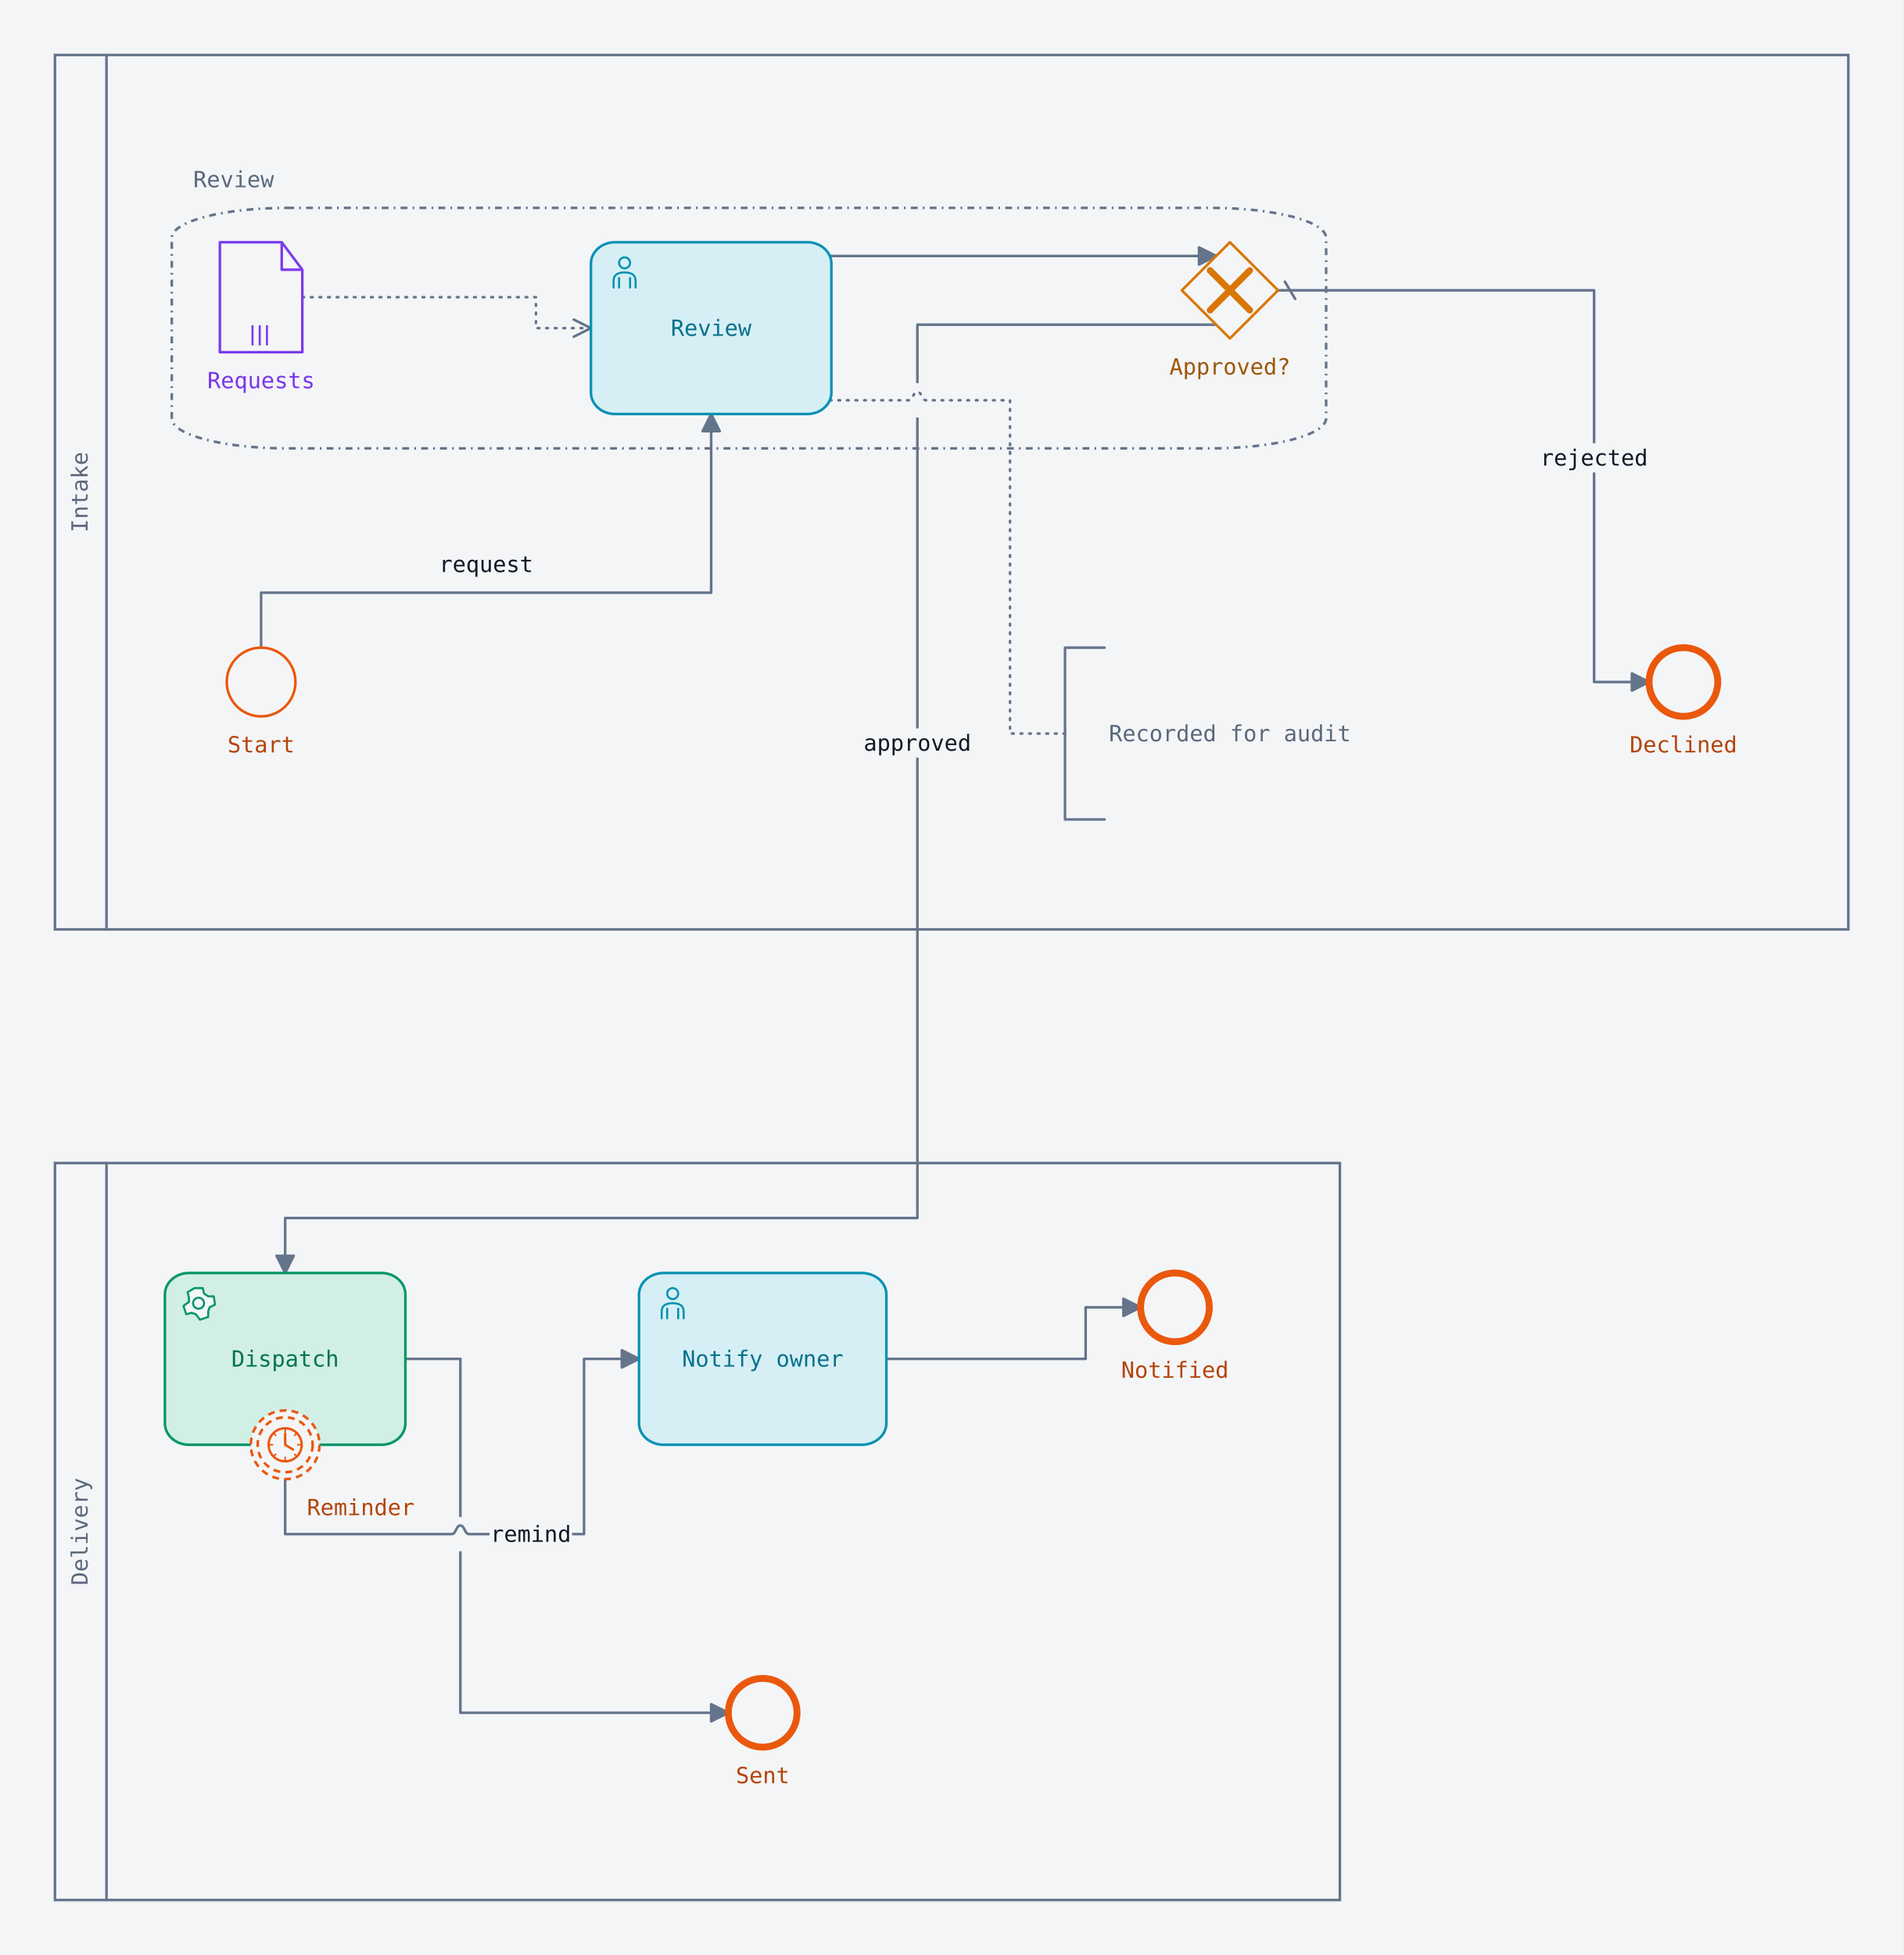
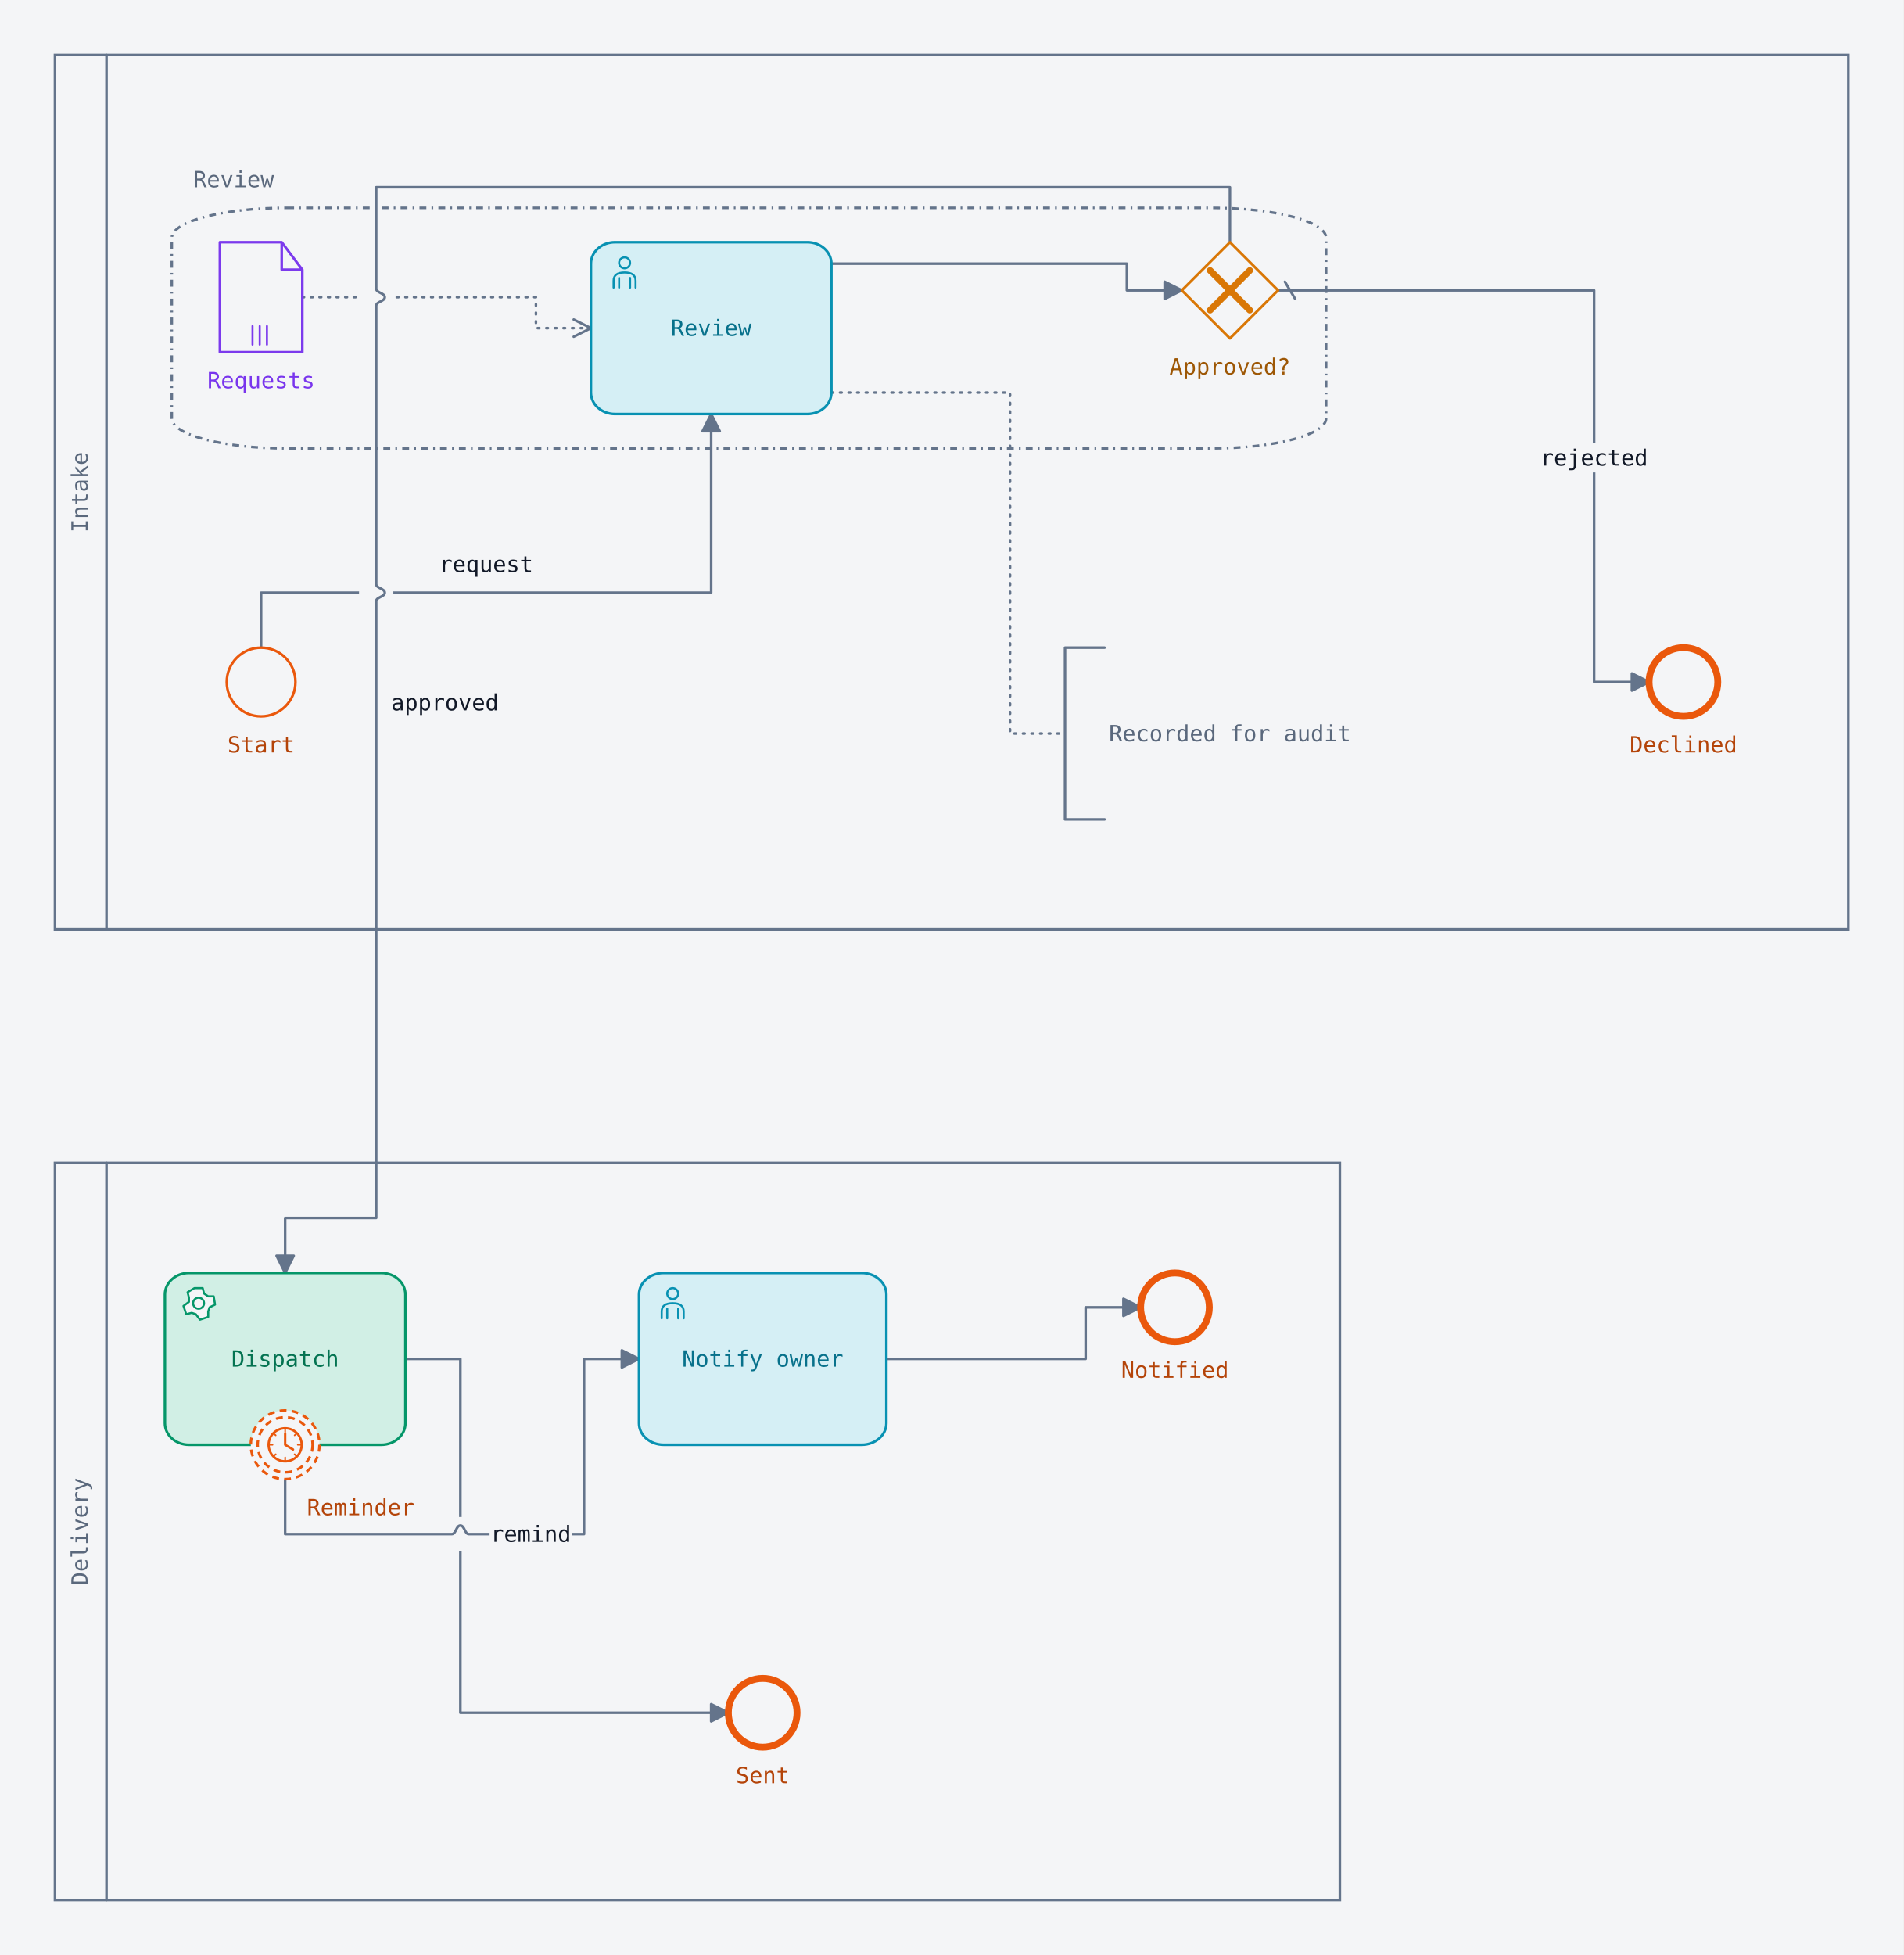
- <svg xmlns="http://www.w3.org/2000/svg" viewBox="0 0 1108 1138" width="1108" height="1138" role="img" data-diagram="bpmn" data-connector-options="{&#10;  style: None,&#10;  crossing: Bridge,&#10;  minimum_approach: 24,&#10;  corner_radius: 8,&#10;  bridge_radius: 5,&#10;  style_supplied_bpmn: false,&#10;  limits: {&#10;    candidates: 2000000,&#10;    subdivisions: 200000,&#10;    segments: 100000,&#10;    crossings: 10000,&#10;    output_units: 16777216,&#10;  },&#10;}" id="bpmn-2b51ddb92a4b5ff7-diagram">
+ <svg xmlns="http://www.w3.org/2000/svg" viewBox="0 0 1108 1138" width="1108" height="1138" role="img" data-diagram="bpmn" data-connector-options="{&#10;  style: None,&#10;  crossing: Bridge,&#10;  minimum_approach: 24,&#10;  corner_radius: 8,&#10;  bridge_radius: 5,&#10;  style_supplied_bpmn: false,&#10;  limits: {&#10;    candidates: 2000000,&#10;    subdivisions: 200000,&#10;    segments: 100000,&#10;    crossings: 10000,&#10;    output_units: 16777216,&#10;  },&#10;}" id="bpmn-d46465fae896f133-diagram">
  <defs>
-     <marker id="bpmn-2b51ddb92a4b5ff7-sequence-head" viewBox="-12 -7 28 14" refX="0" refY="0" markerWidth="28" markerHeight="14" markerUnits="userSpaceOnUse" orient="auto-start-reverse">
+     <marker id="bpmn-d46465fae896f133-sequence-head" viewBox="-12 -7 28 14" refX="0" refY="0" markerWidth="28" markerHeight="14" markerUnits="userSpaceOnUse" orient="auto-start-reverse">
      <path d="M-10 -5 L0 0 L-10 5 Z" fill="#64748b" stroke="#64748b" stroke-width="1.5" stroke-linejoin="round" stroke-linecap="round" />
    </marker>
-     <marker id="bpmn-2b51ddb92a4b5ff7-open-head" viewBox="-12 -7 28 14" refX="0" refY="0" markerWidth="28" markerHeight="14" markerUnits="userSpaceOnUse" orient="auto-start-reverse">
+     <marker id="bpmn-d46465fae896f133-open-head" viewBox="-12 -7 28 14" refX="0" refY="0" markerWidth="28" markerHeight="14" markerUnits="userSpaceOnUse" orient="auto-start-reverse">
      <path d="M-10 -5 L0 0 L-10 5" fill="none" stroke="#64748b" stroke-width="1.5" stroke-linejoin="round" stroke-linecap="round" />
    </marker>
-     <marker id="bpmn-2b51ddb92a4b5ff7-message-tail" viewBox="-12 -7 28 14" refX="0" refY="0" markerWidth="28" markerHeight="14" markerUnits="userSpaceOnUse" orient="auto-start-reverse">
+     <marker id="bpmn-d46465fae896f133-message-tail" viewBox="-12 -7 28 14" refX="0" refY="0" markerWidth="28" markerHeight="14" markerUnits="userSpaceOnUse" orient="auto-start-reverse">
      <circle cx="0" cy="0" r="3.5" fill="#f4f5f7" stroke="#64748b" stroke-width="1.5" />
    </marker>
-     <marker id="bpmn-2b51ddb92a4b5ff7-condition-tail" viewBox="-12 -7 28 14" refX="0" refY="0" markerWidth="28" markerHeight="14" markerUnits="userSpaceOnUse" orient="auto">
+     <marker id="bpmn-d46465fae896f133-condition-tail" viewBox="-12 -7 28 14" refX="0" refY="0" markerWidth="28" markerHeight="14" markerUnits="userSpaceOnUse" orient="auto">
      <path d="M0 0 L6 -4 L12 0 L6 4 Z" fill="#f4f5f7" stroke="#64748b" stroke-width="1.5" stroke-linejoin="round" stroke-linecap="round" />
    </marker>
-     <marker id="bpmn-2b51ddb92a4b5ff7-default-tail" viewBox="-12 -7 28 14" refX="0" refY="0" markerWidth="28" markerHeight="14" markerUnits="userSpaceOnUse" orient="auto">
+     <marker id="bpmn-d46465fae896f133-default-tail" viewBox="-12 -7 28 14" refX="0" refY="0" markerWidth="28" markerHeight="14" markerUnits="userSpaceOnUse" orient="auto">
      <path d="M4 -5 L10 5" fill="none" stroke="#64748b" stroke-width="1.5" stroke-linejoin="round" stroke-linecap="round" />
    </marker>
  </defs>
  <rect class="bg" x="0" y="0" width="1108" height="1138" fill="#f4f5f7" />
  <g transform="translate(-32 -32)" class="bpmn-viewport">
    <g class="bpmn-backgrounds">
-       <g data-id="Intake" data-source-id="Intake" data-source-path="0/1/0/0" id="bpmn-2b51ddb92a4b5ff7-node-0" class="bpmn-shape" data-kind="lane" data-expanded="false" data-black-box="false" data-events="">
+       <g data-id="Intake" data-source-id="Intake" data-source-path="0/1/0/0" id="bpmn-d46465fae896f133-node-0" class="bpmn-shape" data-kind="lane" data-expanded="false" data-black-box="false" data-events="">
        <rect class="bpmn-bounds" x="64" y="64" width="1044" height="509" fill="none" stroke="none" pointer-events="none" aria-hidden="true" />
        <g transform="translate(64 64) scale(1044 509)" aria-hidden="true">
          <g transform="scale(0.01 0.0125)">
            <rect x="0" y="0" width="100" height="80" rx="0" fill="#f4f5f7" stroke="#64748b" stroke-width="1.5" vector-effect="non-scaling-stroke" />
          </g>
        </g>
        <g transform="translate(64 64)" class="bpmn-markers">
          <path d="M30 0 V509" fill="none" stroke="#64748b" stroke-width="1.5" stroke-linejoin="round" stroke-linecap="round" />
        </g>
      </g>
-       <g data-id="Dispatch" data-source-id="Dispatch" data-source-path="0/1/0/1" id="bpmn-2b51ddb92a4b5ff7-node-1" class="bpmn-shape" data-kind="lane" data-expanded="false" data-black-box="false" data-events="">
+       <g data-id="Dispatch" data-source-id="Dispatch" data-source-path="0/1/0/1" id="bpmn-d46465fae896f133-node-1" class="bpmn-shape" data-kind="lane" data-expanded="false" data-black-box="false" data-events="">
        <rect class="bpmn-bounds" x="64" y="709" width="748" height="429" fill="none" stroke="none" pointer-events="none" aria-hidden="true" />
        <g transform="translate(64 709) scale(748 429)" aria-hidden="true">
          <g transform="scale(0.01 0.0125)">
            <rect x="0" y="0" width="100" height="80" rx="0" fill="#f4f5f7" stroke="#64748b" stroke-width="1.5" vector-effect="non-scaling-stroke" />
          </g>
        </g>
        <g transform="translate(64 709)" class="bpmn-markers">
          <path d="M30 0 V429" fill="none" stroke="#64748b" stroke-width="1.5" stroke-linejoin="round" stroke-linecap="round" />
        </g>
      </g>
-       <g data-id="ReviewGroup" data-source-id="ReviewGroup" data-source-path="0/1/19" id="bpmn-2b51ddb92a4b5ff7-node-12" class="bpmn-shape" data-kind="group" data-expanded="false" data-black-box="false" data-events="">
+       <g data-id="ReviewGroup" data-source-id="ReviewGroup" data-source-path="0/1/19" id="bpmn-d46465fae896f133-node-12" class="bpmn-shape" data-kind="group" data-expanded="false" data-black-box="false" data-events="">
        <rect class="bpmn-bounds" x="132" y="153" width="672" height="140" fill="none" stroke="none" pointer-events="none" aria-hidden="true" />
        <g transform="translate(132 153) scale(672 140)" aria-hidden="true">
          <g transform="scale(0.01 0.0125)">
            <rect x="0" y="0" width="100" height="80" rx="10" fill="none" stroke="#64748b" stroke-width="1.5" stroke-dasharray="4 3 1 3" vector-effect="non-scaling-stroke" />
          </g>
        </g>
        <g transform="translate(132 153)" class="bpmn-markers" />
      </g>
    </g>
    <g class="bpmn-connections">
-       <g data-id="ReadRequest" data-source-id="ReadRequest" data-source-path="0/1/2/2" id="bpmn-2b51ddb92a4b5ff7-flow-0" class="bpmn-flow" data-kind="dataInputAssociation" data-from="Requests" data-to="Review">
-         <path class="bpmn-connector" d="M208 205 L344 205 L344 223 L376 223" fill="none" stroke="#64748b" stroke-width="1.5" stroke-linejoin="round" stroke-dasharray="1 4" stroke-linecap="round" marker-end="url(#bpmn-2b51ddb92a4b5ff7-open-head)" data-connector-id="ReadRequest" data-connector-source="Requests" data-connector-target="Review" data-connector-route="M208 205 L344 205 L344 223 L376 223" data-connector-key="0" />
-       </g>
-       <g data-id="Receive" data-source-id="Receive" data-source-path="0/1/12" id="bpmn-2b51ddb92a4b5ff7-flow-1" class="bpmn-flow" data-kind="sequenceFlow" data-from="Start" data-to="Review">
-         <path class="bpmn-connector" d="M184 409 L184 377 L446 377 L446 273" fill="none" stroke="#64748b" stroke-width="1.5" stroke-linejoin="round" marker-end="url(#bpmn-2b51ddb92a4b5ff7-sequence-head)" data-connector-id="Receive" data-connector-source="Start" data-connector-target="Review" data-connector-route="M184 409 L184 377 L446 377 L446 273" data-connector-key="1" />
-       </g>
-       <g data-id="Check" data-source-id="Check" data-source-path="0/1/13" id="bpmn-2b51ddb92a4b5ff7-flow-2" class="bpmn-flow" data-kind="sequenceFlow" data-from="Review" data-to="Decision">
-         <path class="bpmn-connector" d="M515.061 181 L740 181" fill="none" stroke="#64748b" stroke-width="1.5" stroke-linejoin="round" marker-end="url(#bpmn-2b51ddb92a4b5ff7-sequence-head)" data-connector-id="Check" data-connector-source="Review" data-connector-target="Decision" data-connector-route="M515.061 181 L740 181" data-connector-key="2" />
-       </g>
-       <g data-id="Accept" data-source-id="Accept" data-source-path="0/1/14" id="bpmn-2b51ddb92a4b5ff7-flow-3" class="bpmn-flow" data-kind="sequenceFlow" data-from="Decision" data-to="Send" data-condition="approved">
-         <path class="bpmn-connector" d="M740 221 L566.061 221 L566.061 741 L198 741 L198 773" fill="none" stroke="#64748b" stroke-width="1.5" stroke-linejoin="round" marker-end="url(#bpmn-2b51ddb92a4b5ff7-sequence-head)" data-connector-id="Accept" data-connector-source="Decision" data-connector-target="Send" data-connector-route="M740 221 L566.061 221 L566.061 741 L198 741 L198 773" data-connector-key="3" mask="url(#bpmn-2b51ddb92a4b5ff7-connector-underpass-3)" />
-       </g>
-       <g data-id="Reject" data-source-id="Reject" data-source-path="0/1/15" id="bpmn-2b51ddb92a4b5ff7-flow-4" class="bpmn-flow" data-kind="sequenceFlow" data-from="Decision" data-to="Declined">
-         <path class="bpmn-connector" d="M776 201 L960 201 L960 429 L992 429" fill="none" stroke="#64748b" stroke-width="1.5" stroke-linejoin="round" marker-end="url(#bpmn-2b51ddb92a4b5ff7-sequence-head)" marker-start="url(#bpmn-2b51ddb92a4b5ff7-default-tail)" data-connector-id="Reject" data-connector-source="Decision" data-connector-target="Declined" data-connector-route="M776 201 L960 201 L960 429 L992 429" data-connector-key="4" />
-       </g>
-       <g data-id="Deliver" data-source-id="Deliver" data-source-path="0/1/16" id="bpmn-2b51ddb92a4b5ff7-flow-5" class="bpmn-flow" data-kind="sequenceFlow" data-from="Send" data-to="Sent">
-         <path class="bpmn-connector" d="M268 823 L300 823 L300 1029 L456 1029" fill="none" stroke="#64748b" stroke-width="1.5" stroke-linejoin="round" marker-end="url(#bpmn-2b51ddb92a4b5ff7-sequence-head)" data-connector-id="Deliver" data-connector-source="Send" data-connector-target="Sent" data-connector-route="M268 823 L300 823 L300 1029 L456 1029" data-connector-key="5" mask="url(#bpmn-2b51ddb92a4b5ff7-connector-underpass-5)" />
-       </g>
-       <g data-id="Remind" data-source-id="Remind" data-source-path="0/1/17" id="bpmn-2b51ddb92a4b5ff7-flow-6" class="bpmn-flow" data-kind="sequenceFlow" data-from="Reminder" data-to="Notify">
-         <path class="bpmn-connector" d="M198 893 L198 925 L295 925 C297.5 925 297.5 920 300 920 C302.5 920 302.5 925 305 925 L372 925 L372 823 L404 823" fill="none" stroke="#64748b" stroke-width="1.5" stroke-linejoin="round" marker-end="url(#bpmn-2b51ddb92a4b5ff7-sequence-head)" data-connector-id="Remind" data-connector-source="Reminder" data-connector-target="Notify" data-connector-route="M198 893 L198 925 L372 925 L372 823 L404 823" data-connector-key="6" />
-       </g>
-       <g data-id="FinishNotice" data-source-id="FinishNotice" data-source-path="0/1/18" id="bpmn-2b51ddb92a4b5ff7-flow-7" class="bpmn-flow" data-kind="sequenceFlow" data-from="Notify" data-to="Notified">
-         <path class="bpmn-connector" d="M548 823 L664 823 L664 793 L696 793" fill="none" stroke="#64748b" stroke-width="1.5" stroke-linejoin="round" marker-end="url(#bpmn-2b51ddb92a4b5ff7-sequence-head)" data-connector-id="FinishNotice" data-connector-source="Notify" data-connector-target="Notified" data-connector-route="M548 823 L664 823 L664 793 L696 793" data-connector-key="7" />
-       </g>
-       <g data-id="AuditLink" data-source-id="AuditLink" data-source-path="0/1/21" id="bpmn-2b51ddb92a4b5ff7-flow-8" class="bpmn-flow" data-kind="association" data-from="Review" data-to="Audit">
-         <path class="bpmn-connector" d="M515.061 265 L561.061 265 C563.561 265 563.561 260 566.061 260 C568.561 260 568.561 265 571.061 265 L620 265 L620 459 L652 459" fill="none" stroke="#64748b" stroke-width="1.5" stroke-linejoin="round" stroke-dasharray="1 4" stroke-linecap="round" data-connector-id="AuditLink" data-connector-source="Review" data-connector-target="Audit" data-connector-route="M515.061 265 L620 265 L620 459 L652 459" data-connector-key="8" />
+       <g data-id="ReadRequest" data-source-id="ReadRequest" data-source-path="0/1/2/2" id="bpmn-d46465fae896f133-flow-0" class="bpmn-flow" data-kind="dataInputAssociation" data-from="Requests" data-to="Review">
+         <path class="bpmn-connector" d="M208 205 L344 205 L344 223 L376 223" fill="none" stroke="#64748b" stroke-width="1.5" stroke-linejoin="round" stroke-dasharray="1 4" stroke-linecap="round" marker-end="url(#bpmn-d46465fae896f133-open-head)" data-connector-id="ReadRequest" data-connector-source="Requests" data-connector-target="Review" data-connector-route="M208 205 L344 205 L344 223 L376 223" data-connector-key="0" mask="url(#bpmn-d46465fae896f133-connector-underpass-0)" />
+       </g>
+       <g data-id="Receive" data-source-id="Receive" data-source-path="0/1/12" id="bpmn-d46465fae896f133-flow-1" class="bpmn-flow" data-kind="sequenceFlow" data-from="Start" data-to="Review">
+         <path class="bpmn-connector" d="M184 409 L184 377 L446 377 L446 273" fill="none" stroke="#64748b" stroke-width="1.5" stroke-linejoin="round" marker-end="url(#bpmn-d46465fae896f133-sequence-head)" data-connector-id="Receive" data-connector-source="Start" data-connector-target="Review" data-connector-route="M184 409 L184 377 L446 377 L446 273" data-connector-key="1" mask="url(#bpmn-d46465fae896f133-connector-underpass-1)" />
+       </g>
+       <g data-id="Check" data-source-id="Check" data-source-path="0/1/13" id="bpmn-d46465fae896f133-flow-2" class="bpmn-flow" data-kind="sequenceFlow" data-from="Review" data-to="Decision">
+         <path class="bpmn-connector" d="M516 185.5 L688 185.5 L688 201 L720 201" fill="none" stroke="#64748b" stroke-width="1.5" stroke-linejoin="round" marker-end="url(#bpmn-d46465fae896f133-sequence-head)" data-connector-id="Check" data-connector-source="Review" data-connector-target="Decision" data-connector-route="M516 185.5 L688 185.5 L688 201 L720 201" data-connector-key="2" />
+       </g>
+       <g data-id="Accept" data-source-id="Accept" data-source-path="0/1/14" id="bpmn-d46465fae896f133-flow-3" class="bpmn-flow" data-kind="sequenceFlow" data-from="Decision" data-to="Send" data-condition="approved">
+         <path class="bpmn-connector" d="M748 173 L748 141 L251 141 L251 200 C251 202.5 256 202.5 256 205 C256 207.5 251 207.5 251 210 L251 372 C251 374.5 256 374.5 256 377 C256 379.5 251 379.5 251 382 L251 741 L198 741 L198 773" fill="none" stroke="#64748b" stroke-width="1.5" stroke-linejoin="round" marker-end="url(#bpmn-d46465fae896f133-sequence-head)" data-connector-id="Accept" data-connector-source="Decision" data-connector-target="Send" data-connector-route="M748 173 L748 141 L251 141 L251 741 L198 741 L198 773" data-connector-key="3" />
+       </g>
+       <g data-id="Reject" data-source-id="Reject" data-source-path="0/1/15" id="bpmn-d46465fae896f133-flow-4" class="bpmn-flow" data-kind="sequenceFlow" data-from="Decision" data-to="Declined">
+         <path class="bpmn-connector" d="M776 201 L960 201 L960 429 L992 429" fill="none" stroke="#64748b" stroke-width="1.5" stroke-linejoin="round" marker-end="url(#bpmn-d46465fae896f133-sequence-head)" marker-start="url(#bpmn-d46465fae896f133-default-tail)" data-connector-id="Reject" data-connector-source="Decision" data-connector-target="Declined" data-connector-route="M776 201 L960 201 L960 429 L992 429" data-connector-key="4" />
+       </g>
+       <g data-id="Deliver" data-source-id="Deliver" data-source-path="0/1/16" id="bpmn-d46465fae896f133-flow-5" class="bpmn-flow" data-kind="sequenceFlow" data-from="Send" data-to="Sent">
+         <path class="bpmn-connector" d="M268 823 L300 823 L300 1029 L456 1029" fill="none" stroke="#64748b" stroke-width="1.5" stroke-linejoin="round" marker-end="url(#bpmn-d46465fae896f133-sequence-head)" data-connector-id="Deliver" data-connector-source="Send" data-connector-target="Sent" data-connector-route="M268 823 L300 823 L300 1029 L456 1029" data-connector-key="5" mask="url(#bpmn-d46465fae896f133-connector-underpass-5)" />
+       </g>
+       <g data-id="Remind" data-source-id="Remind" data-source-path="0/1/17" id="bpmn-d46465fae896f133-flow-6" class="bpmn-flow" data-kind="sequenceFlow" data-from="Reminder" data-to="Notify">
+         <path class="bpmn-connector" d="M198 893 L198 925 L295 925 C297.5 925 297.5 920 300 920 C302.5 920 302.5 925 305 925 L372 925 L372 823 L404 823" fill="none" stroke="#64748b" stroke-width="1.5" stroke-linejoin="round" marker-end="url(#bpmn-d46465fae896f133-sequence-head)" data-connector-id="Remind" data-connector-source="Reminder" data-connector-target="Notify" data-connector-route="M198 893 L198 925 L372 925 L372 823 L404 823" data-connector-key="6" />
+       </g>
+       <g data-id="FinishNotice" data-source-id="FinishNotice" data-source-path="0/1/18" id="bpmn-d46465fae896f133-flow-7" class="bpmn-flow" data-kind="sequenceFlow" data-from="Notify" data-to="Notified">
+         <path class="bpmn-connector" d="M548 823 L664 823 L664 793 L696 793" fill="none" stroke="#64748b" stroke-width="1.5" stroke-linejoin="round" marker-end="url(#bpmn-d46465fae896f133-sequence-head)" data-connector-id="FinishNotice" data-connector-source="Notify" data-connector-target="Notified" data-connector-route="M548 823 L664 823 L664 793 L696 793" data-connector-key="7" />
+       </g>
+       <g data-id="AuditLink" data-source-id="AuditLink" data-source-path="0/1/21" id="bpmn-d46465fae896f133-flow-8" class="bpmn-flow" data-kind="association" data-from="Review" data-to="Audit">
+         <path class="bpmn-connector" d="M516 260.5 L620 260.5 L620 459 L652 459" fill="none" stroke="#64748b" stroke-width="1.5" stroke-linejoin="round" stroke-dasharray="1 4" stroke-linecap="round" data-connector-id="AuditLink" data-connector-source="Review" data-connector-target="Audit" data-connector-route="M516 260.5 L620 260.5 L620 459 L652 459" data-connector-key="8" />
      </g>
    </g>
    <g class="bpmn-nodes">
-       <g data-id="Start" data-source-id="Start" data-source-path="0/1/1" id="bpmn-2b51ddb92a4b5ff7-node-2" class="bpmn-shape" data-kind="startEvent" data-expanded="false" data-black-box="false" data-events="">
+       <g data-id="Start" data-source-id="Start" data-source-path="0/1/1" id="bpmn-d46465fae896f133-node-2" class="bpmn-shape" data-kind="startEvent" data-expanded="false" data-black-box="false" data-events="">
        <rect class="bpmn-bounds" x="164" y="409" width="40" height="40" fill="none" stroke="none" pointer-events="none" aria-hidden="true" />
        <g transform="translate(164 409) scale(40 40)" aria-hidden="true">
          <g transform="scale(0.01 0.01)">
            <circle cx="50" cy="50" r="50" fill="#f4f5f7" stroke="#ea580c" stroke-width="1.5" vector-effect="non-scaling-stroke" />
          </g>
        </g>
        <g transform="translate(164 409)" class="bpmn-markers">
          <g transform="translate(9 9) scale(0.917)" />
        </g>
      </g>
-       <g data-id="Review" data-source-id="Review" data-source-path="0/1/2" id="bpmn-2b51ddb92a4b5ff7-node-3" class="bpmn-shape" data-kind="userTask" data-expanded="false" data-black-box="false" data-events="">
+       <g data-id="Review" data-source-id="Review" data-source-path="0/1/2" id="bpmn-d46465fae896f133-node-3" class="bpmn-shape" data-kind="userTask" data-expanded="false" data-black-box="false" data-events="">
        <rect class="bpmn-bounds" x="376" y="173" width="140" height="100" fill="none" stroke="none" pointer-events="none" aria-hidden="true" />
        <g transform="translate(376 173) scale(140 100)" aria-hidden="true">
          <g transform="scale(0.01 0.0125)">
            <rect x="0" y="0" width="100" height="80" rx="10" fill="#f4f5f7" stroke="none" stroke-width="1.5" vector-effect="non-scaling-stroke" />
            <rect x="0" y="0" width="100" height="80" rx="10" fill="rgba(34, 211, 238, 0.15)" stroke="#0891b2" stroke-width="1.5" vector-effect="non-scaling-stroke" />
          </g>
        </g>
        <g transform="translate(376 173)" class="bpmn-markers">
          <g transform="translate(10 8) scale(0.8)">
            <circle cx="12" cy="5" r="4" fill="none" stroke="#0891b2" stroke-width="1.5" />
            <path d="M4 23 V18 Q4 12 12 12 Q20 12 20 18 V23 M8 16 V23 M16 16 V23" fill="none" stroke="#0891b2" stroke-width="1.5" stroke-linejoin="round" stroke-linecap="round" />
          </g>
        </g>
      </g>
-       <g data-id="Decision" data-source-id="Decision" data-source-path="0/1/3" id="bpmn-2b51ddb92a4b5ff7-node-4" class="bpmn-shape" data-kind="exclusiveGateway" data-expanded="false" data-black-box="false" data-events="">
+       <g data-id="Decision" data-source-id="Decision" data-source-path="0/1/3" id="bpmn-d46465fae896f133-node-4" class="bpmn-shape" data-kind="exclusiveGateway" data-expanded="false" data-black-box="false" data-events="">
        <rect class="bpmn-bounds" x="720" y="173" width="56" height="56" fill="none" stroke="none" pointer-events="none" aria-hidden="true" />
        <g transform="translate(720 173) scale(56 56)" aria-hidden="true">
          <g transform="scale(0.01 0.01)">
            <path d="M50 0 L100 50 L50 100 L0 50 Z" fill="#f4f5f7" stroke="#d97706" stroke-width="1.5" stroke-linejoin="round" stroke-linecap="round" vector-effect="non-scaling-stroke" />
          </g>
        </g>
        <g transform="translate(720 173)" class="bpmn-markers">
          <g transform="translate(12.6 12.6) scale(1.283)">
            <path d="M3 3 L21 21 M21 3 L3 21" fill="none" stroke="#d97706" stroke-width="3" stroke-linejoin="round" stroke-linecap="round" />
          </g>
        </g>
      </g>
-       <g data-id="Declined" data-source-id="Declined" data-source-path="0/1/4" id="bpmn-2b51ddb92a4b5ff7-node-5" class="bpmn-shape" data-kind="endEvent" data-expanded="false" data-black-box="false" data-events="">
+       <g data-id="Declined" data-source-id="Declined" data-source-path="0/1/4" id="bpmn-d46465fae896f133-node-5" class="bpmn-shape" data-kind="endEvent" data-expanded="false" data-black-box="false" data-events="">
        <rect class="bpmn-bounds" x="992" y="409" width="40" height="40" fill="none" stroke="none" pointer-events="none" aria-hidden="true" />
        <g transform="translate(992 409) scale(40 40)" aria-hidden="true">
          <g transform="scale(0.01 0.01)">
            <circle cx="50" cy="50" r="50" fill="#f4f5f7" stroke="#ea580c" stroke-width="4" vector-effect="non-scaling-stroke" />
          </g>
        </g>
        <g transform="translate(992 409)" class="bpmn-markers">
          <g transform="translate(9 9) scale(0.917)" />
        </g>
      </g>
-       <g data-id="Send" data-source-id="Send" data-source-path="0/1/5" id="bpmn-2b51ddb92a4b5ff7-node-6" class="bpmn-shape" data-kind="serviceTask" data-expanded="false" data-black-box="false" data-events="">
+       <g data-id="Send" data-source-id="Send" data-source-path="0/1/5" id="bpmn-d46465fae896f133-node-6" class="bpmn-shape" data-kind="serviceTask" data-expanded="false" data-black-box="false" data-events="">
        <rect class="bpmn-bounds" x="128" y="773" width="140" height="100" fill="none" stroke="none" pointer-events="none" aria-hidden="true" />
        <g transform="translate(128 773) scale(140 100)" aria-hidden="true">
          <g transform="scale(0.01 0.0125)">
            <rect x="0" y="0" width="100" height="80" rx="10" fill="#f4f5f7" stroke="none" stroke-width="1.5" vector-effect="non-scaling-stroke" />
            <rect x="0" y="0" width="100" height="80" rx="10" fill="rgba(52, 211, 153, 0.18)" stroke="#059669" stroke-width="1.5" vector-effect="non-scaling-stroke" />
          </g>
        </g>
        <g transform="translate(128 773)" class="bpmn-markers">
          <g transform="translate(10 8) scale(0.8)">
            <path d="M9 1 H15 L16 5 L19 7 L23 7 L24 13 L20 15 L19 18 L19 22 L13 24 L10 20 L7 19 L3 20 L1 14 L5 11 L5 8 L4 4 Z" fill="#f4f5f7" stroke="#059669" stroke-width="1.5" stroke-linejoin="round" stroke-linecap="round" />
            <circle cx="12" cy="12" r="4" fill="none" stroke="#059669" stroke-width="1.5" />
          </g>
        </g>
      </g>
-       <g data-id="Reminder" data-source-id="Reminder" data-source-path="0/1/6" id="bpmn-2b51ddb92a4b5ff7-node-7" class="bpmn-shape" data-kind="boundaryEvent" data-expanded="false" data-black-box="false" data-attached-to="Send" data-events="timer">
+       <g data-id="Reminder" data-source-id="Reminder" data-source-path="0/1/6" id="bpmn-d46465fae896f133-node-7" class="bpmn-shape" data-kind="boundaryEvent" data-expanded="false" data-black-box="false" data-attached-to="Send" data-events="timer">
        <rect class="bpmn-bounds" x="178" y="853" width="40" height="40" fill="none" stroke="none" pointer-events="none" aria-hidden="true" />
        <g transform="translate(178 853) scale(40 40)" aria-hidden="true">
          <g transform="scale(0.01 0.01)">
            <circle cx="50" cy="50" r="50" fill="#f4f5f7" stroke="#ea580c" stroke-width="1.5" stroke-dasharray="4 3" vector-effect="non-scaling-stroke" />
            <circle cx="50" cy="50" r="40" fill="none" stroke="#ea580c" stroke-width="1.5" stroke-dasharray="4 3" vector-effect="non-scaling-stroke" />
          </g>
        </g>
        <g transform="translate(178 853)" class="bpmn-markers">
          <g transform="translate(9 9) scale(0.917)">
            <circle cx="12" cy="12" r="10.5" fill="none" stroke="#ea580c" stroke-width="1.5" />
            <path d="M12 5 V12 L17 15" fill="none" stroke="#ea580c" stroke-width="1.5" stroke-linejoin="round" stroke-linecap="round" />
            <path d="M12 2 L12 4" fill="none" stroke="#ea580c" stroke-width="1" stroke-linejoin="round" stroke-linecap="round" />
            <path d="M12 20 L12 22" fill="none" stroke="#ea580c" stroke-width="1" stroke-linejoin="round" stroke-linecap="round" />
            <path d="M2 12 L4 12" fill="none" stroke="#ea580c" stroke-width="1" stroke-linejoin="round" stroke-linecap="round" />
            <path d="M20 12 L22 12" fill="none" stroke="#ea580c" stroke-width="1" stroke-linejoin="round" stroke-linecap="round" />
            <path d="M5 5 L6 6" fill="none" stroke="#ea580c" stroke-width="1" stroke-linejoin="round" stroke-linecap="round" />
            <path d="M18 18 L19 19" fill="none" stroke="#ea580c" stroke-width="1" stroke-linejoin="round" stroke-linecap="round" />
            <path d="M5 19 L6 18" fill="none" stroke="#ea580c" stroke-width="1" stroke-linejoin="round" stroke-linecap="round" />
            <path d="M18 6 L19 5" fill="none" stroke="#ea580c" stroke-width="1" stroke-linejoin="round" stroke-linecap="round" />
          </g>
        </g>
      </g>
-       <g data-id="Notify" data-source-id="Notify" data-source-path="0/1/7" id="bpmn-2b51ddb92a4b5ff7-node-8" class="bpmn-shape" data-kind="userTask" data-expanded="false" data-black-box="false" data-events="">
+       <g data-id="Notify" data-source-id="Notify" data-source-path="0/1/7" id="bpmn-d46465fae896f133-node-8" class="bpmn-shape" data-kind="userTask" data-expanded="false" data-black-box="false" data-events="">
        <rect class="bpmn-bounds" x="404" y="773" width="144" height="100" fill="none" stroke="none" pointer-events="none" aria-hidden="true" />
        <g transform="translate(404 773) scale(144 100)" aria-hidden="true">
          <g transform="scale(0.01 0.0125)">
            <rect x="0" y="0" width="100" height="80" rx="10" fill="#f4f5f7" stroke="none" stroke-width="1.5" vector-effect="non-scaling-stroke" />
            <rect x="0" y="0" width="100" height="80" rx="10" fill="rgba(34, 211, 238, 0.15)" stroke="#0891b2" stroke-width="1.5" vector-effect="non-scaling-stroke" />
          </g>
        </g>
        <g transform="translate(404 773)" class="bpmn-markers">
          <g transform="translate(10 8) scale(0.8)">
            <circle cx="12" cy="5" r="4" fill="none" stroke="#0891b2" stroke-width="1.5" />
            <path d="M4 23 V18 Q4 12 12 12 Q20 12 20 18 V23 M8 16 V23 M16 16 V23" fill="none" stroke="#0891b2" stroke-width="1.5" stroke-linejoin="round" stroke-linecap="round" />
          </g>
        </g>
      </g>
-       <g data-id="Sent" data-source-id="Sent" data-source-path="0/1/8" id="bpmn-2b51ddb92a4b5ff7-node-9" class="bpmn-shape" data-kind="endEvent" data-expanded="false" data-black-box="false" data-events="">
+       <g data-id="Sent" data-source-id="Sent" data-source-path="0/1/8" id="bpmn-d46465fae896f133-node-9" class="bpmn-shape" data-kind="endEvent" data-expanded="false" data-black-box="false" data-events="">
        <rect class="bpmn-bounds" x="456" y="1009" width="40" height="40" fill="none" stroke="none" pointer-events="none" aria-hidden="true" />
        <g transform="translate(456 1009) scale(40 40)" aria-hidden="true">
          <g transform="scale(0.01 0.01)">
            <circle cx="50" cy="50" r="50" fill="#f4f5f7" stroke="#ea580c" stroke-width="4" vector-effect="non-scaling-stroke" />
          </g>
        </g>
        <g transform="translate(456 1009)" class="bpmn-markers">
          <g transform="translate(9 9) scale(0.917)" />
        </g>
      </g>
-       <g data-id="Notified" data-source-id="Notified" data-source-path="0/1/9" id="bpmn-2b51ddb92a4b5ff7-node-10" class="bpmn-shape" data-kind="endEvent" data-expanded="false" data-black-box="false" data-events="">
+       <g data-id="Notified" data-source-id="Notified" data-source-path="0/1/9" id="bpmn-d46465fae896f133-node-10" class="bpmn-shape" data-kind="endEvent" data-expanded="false" data-black-box="false" data-events="">
        <rect class="bpmn-bounds" x="696" y="773" width="40" height="40" fill="none" stroke="none" pointer-events="none" aria-hidden="true" />
        <g transform="translate(696 773) scale(40 40)" aria-hidden="true">
          <g transform="scale(0.01 0.01)">
            <circle cx="50" cy="50" r="50" fill="#f4f5f7" stroke="#ea580c" stroke-width="4" vector-effect="non-scaling-stroke" />
          </g>
        </g>
        <g transform="translate(696 773)" class="bpmn-markers">
          <g transform="translate(9 9) scale(0.917)" />
        </g>
      </g>
-       <g data-id="Requests" data-source-id="Requests" data-source-path="0/1/11" id="bpmn-2b51ddb92a4b5ff7-node-11" class="bpmn-shape" data-kind="dataObjectReference" data-expanded="false" data-black-box="false" data-events="">
+       <g data-id="Requests" data-source-id="Requests" data-source-path="0/1/11" id="bpmn-d46465fae896f133-node-11" class="bpmn-shape" data-kind="dataObjectReference" data-expanded="false" data-black-box="false" data-events="">
        <rect class="bpmn-bounds" x="160" y="173" width="48" height="64" fill="none" stroke="none" pointer-events="none" aria-hidden="true" />
        <g transform="translate(160 173) scale(48 64)" aria-hidden="true">
          <g transform="scale(0.01 0.0125)">
            <path d="M0 0 H75 L100 20 V80 H0 Z M75 0 V20 H100" fill="#f4f5f7" stroke="#7c3aed" stroke-width="1.5" stroke-linejoin="round" stroke-linecap="round" vector-effect="non-scaling-stroke" />
          </g>
        </g>
        <g transform="translate(160 173)" class="bpmn-markers">
          <g transform="translate(16 47) scale(0.6)">
            <path d="M5 3 V21 M12 3 V21 M19 3 V21" fill="none" stroke="#7c3aed" stroke-width="2" stroke-linejoin="round" stroke-linecap="round" />
          </g>
        </g>
      </g>
-       <g data-id="Audit" data-source-id="Audit" data-source-path="0/1/20" id="bpmn-2b51ddb92a4b5ff7-node-13" class="bpmn-shape" data-kind="textAnnotation" data-expanded="false" data-black-box="false" data-events="">
+       <g data-id="Audit" data-source-id="Audit" data-source-path="0/1/20" id="bpmn-d46465fae896f133-node-13" class="bpmn-shape" data-kind="textAnnotation" data-expanded="false" data-black-box="false" data-events="">
        <rect class="bpmn-bounds" x="652" y="409" width="192" height="100" fill="none" stroke="none" pointer-events="none" aria-hidden="true" />
        <g transform="translate(652 409) scale(192 100)" aria-hidden="true">
          <g transform="scale(0.01 0.0125)">
            <path d="M12 0 H0 V80 H12" fill="none" stroke="#64748b" stroke-width="1.5" stroke-linejoin="round" stroke-linecap="round" vector-effect="non-scaling-stroke" />
          </g>
        </g>
        <g transform="translate(652 409)" class="bpmn-markers" />
      </g>
    </g>
    <g class="bpmn-labels">
      <g class="bpmn-label" data-owner="Intake">
        <rect x="70" y="294.5" width="17" height="48" rx="0" fill="#f4f5f7" stroke="none" stroke-width="1.5" />
        <g transform="rotate(-90 78.5 318.5)">
          <text x="78.5" y="323" text-anchor="middle" font-family="'JetBrains Mono', ui-monospace, SFMono-Regular, Menlo, Consolas, 'DejaVu Sans Mono', 'Liberation Mono', monospace" font-size="13" font-weight="400" fill="#5a687c">Intake</text>
        </g>
      </g>
      <g class="bpmn-label" data-owner="Dispatch">
        <rect x="70" y="891.5" width="17" height="64" rx="0" fill="#f4f5f7" stroke="none" stroke-width="1.5" />
        <g transform="rotate(-90 78.5 923.5)">
          <text x="78.5" y="928" text-anchor="middle" font-family="'JetBrains Mono', ui-monospace, SFMono-Regular, Menlo, Consolas, 'DejaVu Sans Mono', 'Liberation Mono', monospace" font-size="13" font-weight="400" fill="#5a687c">Delivery</text>
        </g>
      </g>
      <g class="bpmn-label" data-owner="Start">
        <rect x="164" y="457" width="40" height="17" rx="0" fill="#f4f5f7" stroke="none" stroke-width="1.5" />
        <text x="184" y="470" text-anchor="middle" font-family="'JetBrains Mono', ui-monospace, SFMono-Regular, Menlo, Consolas, 'DejaVu Sans Mono', 'Liberation Mono', monospace" font-size="13" font-weight="400" fill="#b44409">Start</text>
      </g>
      <g class="bpmn-label" data-owner="Review">
        <text x="446" y="227.5" text-anchor="middle" font-family="'JetBrains Mono', ui-monospace, SFMono-Regular, Menlo, Consolas, 'DejaVu Sans Mono', 'Liberation Mono', monospace" font-size="13" font-weight="400" fill="#07718b">Review</text>
      </g>
      <g class="bpmn-label" data-owner="Decision">
        <rect x="712" y="237" width="72" height="17" rx="0" fill="#f4f5f7" stroke="none" stroke-width="1.5" />
        <text x="748" y="250" text-anchor="middle" font-family="'JetBrains Mono', ui-monospace, SFMono-Regular, Menlo, Consolas, 'DejaVu Sans Mono', 'Liberation Mono', monospace" font-size="13" font-weight="400" fill="#9d5705">Approved?</text>
      </g>
      <g class="bpmn-label" data-owner="Declined">
        <rect x="980" y="457" width="64" height="17" rx="0" fill="#f4f5f7" stroke="none" stroke-width="1.5" />
        <text x="1012" y="470" text-anchor="middle" font-family="'JetBrains Mono', ui-monospace, SFMono-Regular, Menlo, Consolas, 'DejaVu Sans Mono', 'Liberation Mono', monospace" font-size="13" font-weight="400" fill="#b44409">Declined</text>
      </g>
      <g class="bpmn-label" data-owner="Send">
        <text x="198" y="827.5" text-anchor="middle" font-family="'JetBrains Mono', ui-monospace, SFMono-Regular, Menlo, Consolas, 'DejaVu Sans Mono', 'Liberation Mono', monospace" font-size="13" font-weight="400" fill="#047351">Dispatch</text>
      </g>
      <g class="bpmn-label" data-owner="Reminder">
        <rect x="210" y="901" width="64" height="17" rx="0" fill="#f4f5f7" stroke="none" stroke-width="1.5" />
        <text x="242" y="914" text-anchor="middle" font-family="'JetBrains Mono', ui-monospace, SFMono-Regular, Menlo, Consolas, 'DejaVu Sans Mono', 'Liberation Mono', monospace" font-size="13" font-weight="400" fill="#b44409">Reminder</text>
      </g>
      <g class="bpmn-label" data-owner="Notify">
        <text x="476" y="827.5" text-anchor="middle" font-family="'JetBrains Mono', ui-monospace, SFMono-Regular, Menlo, Consolas, 'DejaVu Sans Mono', 'Liberation Mono', monospace" font-size="13" font-weight="400" fill="#07718b">Notify owner</text>
      </g>
      <g class="bpmn-label" data-owner="Sent">
        <rect x="460" y="1057" width="32" height="17" rx="0" fill="#f4f5f7" stroke="none" stroke-width="1.5" />
        <text x="476" y="1070" text-anchor="middle" font-family="'JetBrains Mono', ui-monospace, SFMono-Regular, Menlo, Consolas, 'DejaVu Sans Mono', 'Liberation Mono', monospace" font-size="13" font-weight="400" fill="#b44409">Sent</text>
      </g>
      <g class="bpmn-label" data-owner="Notified">
        <rect x="684" y="821" width="64" height="17" rx="0" fill="#f4f5f7" stroke="none" stroke-width="1.5" />
        <text x="716" y="834" text-anchor="middle" font-family="'JetBrains Mono', ui-monospace, SFMono-Regular, Menlo, Consolas, 'DejaVu Sans Mono', 'Liberation Mono', monospace" font-size="13" font-weight="400" fill="#b44409">Notified</text>
      </g>
      <g class="bpmn-label" data-owner="Requests">
        <rect x="152" y="245" width="64" height="17" rx="0" fill="#f4f5f7" stroke="none" stroke-width="1.5" />
        <text x="184" y="258" text-anchor="middle" font-family="'JetBrains Mono', ui-monospace, SFMono-Regular, Menlo, Consolas, 'DejaVu Sans Mono', 'Liberation Mono', monospace" font-size="13" font-weight="400" fill="#7935ed">Requests</text>
      </g>
      <g class="bpmn-label" data-owner="ReviewGroup">
        <rect x="144" y="128" width="48" height="17" rx="0" fill="#f4f5f7" stroke="none" stroke-width="1.5" />
        <text x="168" y="141" text-anchor="middle" font-family="'JetBrains Mono', ui-monospace, SFMono-Regular, Menlo, Consolas, 'DejaVu Sans Mono', 'Liberation Mono', monospace" font-size="13" font-weight="400" fill="#5a687c">Review</text>
      </g>
      <g class="bpmn-label" data-owner="Audit">
        <rect x="676" y="450.5" width="144" height="17" rx="0" fill="#f4f5f7" stroke="none" stroke-width="1.5" />
        <text x="748" y="463.5" text-anchor="middle" font-family="'JetBrains Mono', ui-monospace, SFMono-Regular, Menlo, Consolas, 'DejaVu Sans Mono', 'Liberation Mono', monospace" font-size="13" font-weight="400" fill="#5a687c">Recorded for audit</text>
      </g>
      <g class="bpmn-label" data-owner="Receive">
        <rect x="287" y="352" width="56" height="17" rx="0" fill="#f4f5f7" stroke="none" stroke-width="1.5" />
        <text x="315" y="365" text-anchor="middle" font-family="'JetBrains Mono', ui-monospace, SFMono-Regular, Menlo, Consolas, 'DejaVu Sans Mono', 'Liberation Mono', monospace" font-size="13" font-weight="400" fill="#111827">request</text>
      </g>
      <g class="bpmn-label" data-owner="Accept">
-         <rect x="534.061" y="456" width="64" height="17" rx="0" fill="#f4f5f7" stroke="none" stroke-width="1.5" />
-         <text x="566.061" y="469" text-anchor="middle" font-family="'JetBrains Mono', ui-monospace, SFMono-Regular, Menlo, Consolas, 'DejaVu Sans Mono', 'Liberation Mono', monospace" font-size="13" font-weight="400" fill="#111827">approved</text>
+         <rect x="259" y="432.5" width="64" height="17" rx="0" fill="#f4f5f7" stroke="none" stroke-width="1.5" />
+         <text x="291" y="445.5" text-anchor="middle" font-family="'JetBrains Mono', ui-monospace, SFMono-Regular, Menlo, Consolas, 'DejaVu Sans Mono', 'Liberation Mono', monospace" font-size="13" font-weight="400" fill="#111827">approved</text>
      </g>
      <g class="bpmn-label" data-owner="Reject">
        <rect x="928" y="290" width="64" height="17" rx="0" fill="#f4f5f7" stroke="none" stroke-width="1.5" />
        <text x="960" y="303" text-anchor="middle" font-family="'JetBrains Mono', ui-monospace, SFMono-Regular, Menlo, Consolas, 'DejaVu Sans Mono', 'Liberation Mono', monospace" font-size="13" font-weight="400" fill="#111827">rejected</text>
      </g>
      <g class="bpmn-label" data-owner="Remind">
        <rect x="317" y="916.5" width="48" height="17" rx="0" fill="#f4f5f7" stroke="none" stroke-width="1.5" />
        <text x="341" y="929.5" text-anchor="middle" font-family="'JetBrains Mono', ui-monospace, SFMono-Regular, Menlo, Consolas, 'DejaVu Sans Mono', 'Liberation Mono', monospace" font-size="13" font-weight="400" fill="#111827">remind</text>
      </g>
    </g>
  </g>
  <defs>
-     <mask id="bpmn-2b51ddb92a4b5ff7-connector-underpass-3" maskUnits="userSpaceOnUse" x="32" y="32" width="1108" height="1138">
+     <mask id="bpmn-d46465fae896f133-connector-underpass-0" maskUnits="userSpaceOnUse" x="32" y="32" width="1108" height="1138">
      <rect x="32" y="32" width="1108" height="1138" fill="white" />
-       <circle cx="566.061" cy="265" r="10" fill="black" />
+       <circle cx="251" cy="205" r="10" fill="black" />
    </mask>
-     <mask id="bpmn-2b51ddb92a4b5ff7-connector-underpass-5" maskUnits="userSpaceOnUse" x="32" y="32" width="1108" height="1138">
+     <mask id="bpmn-d46465fae896f133-connector-underpass-1" maskUnits="userSpaceOnUse" x="32" y="32" width="1108" height="1138">
+       <rect x="32" y="32" width="1108" height="1138" fill="white" />
+       <circle cx="251" cy="377" r="10" fill="black" />
+     </mask>
+     <mask id="bpmn-d46465fae896f133-connector-underpass-5" maskUnits="userSpaceOnUse" x="32" y="32" width="1108" height="1138">
      <rect x="32" y="32" width="1108" height="1138" fill="white" />
      <circle cx="300" cy="925" r="10" fill="black" />
    </mask>
  </defs>
</svg>
